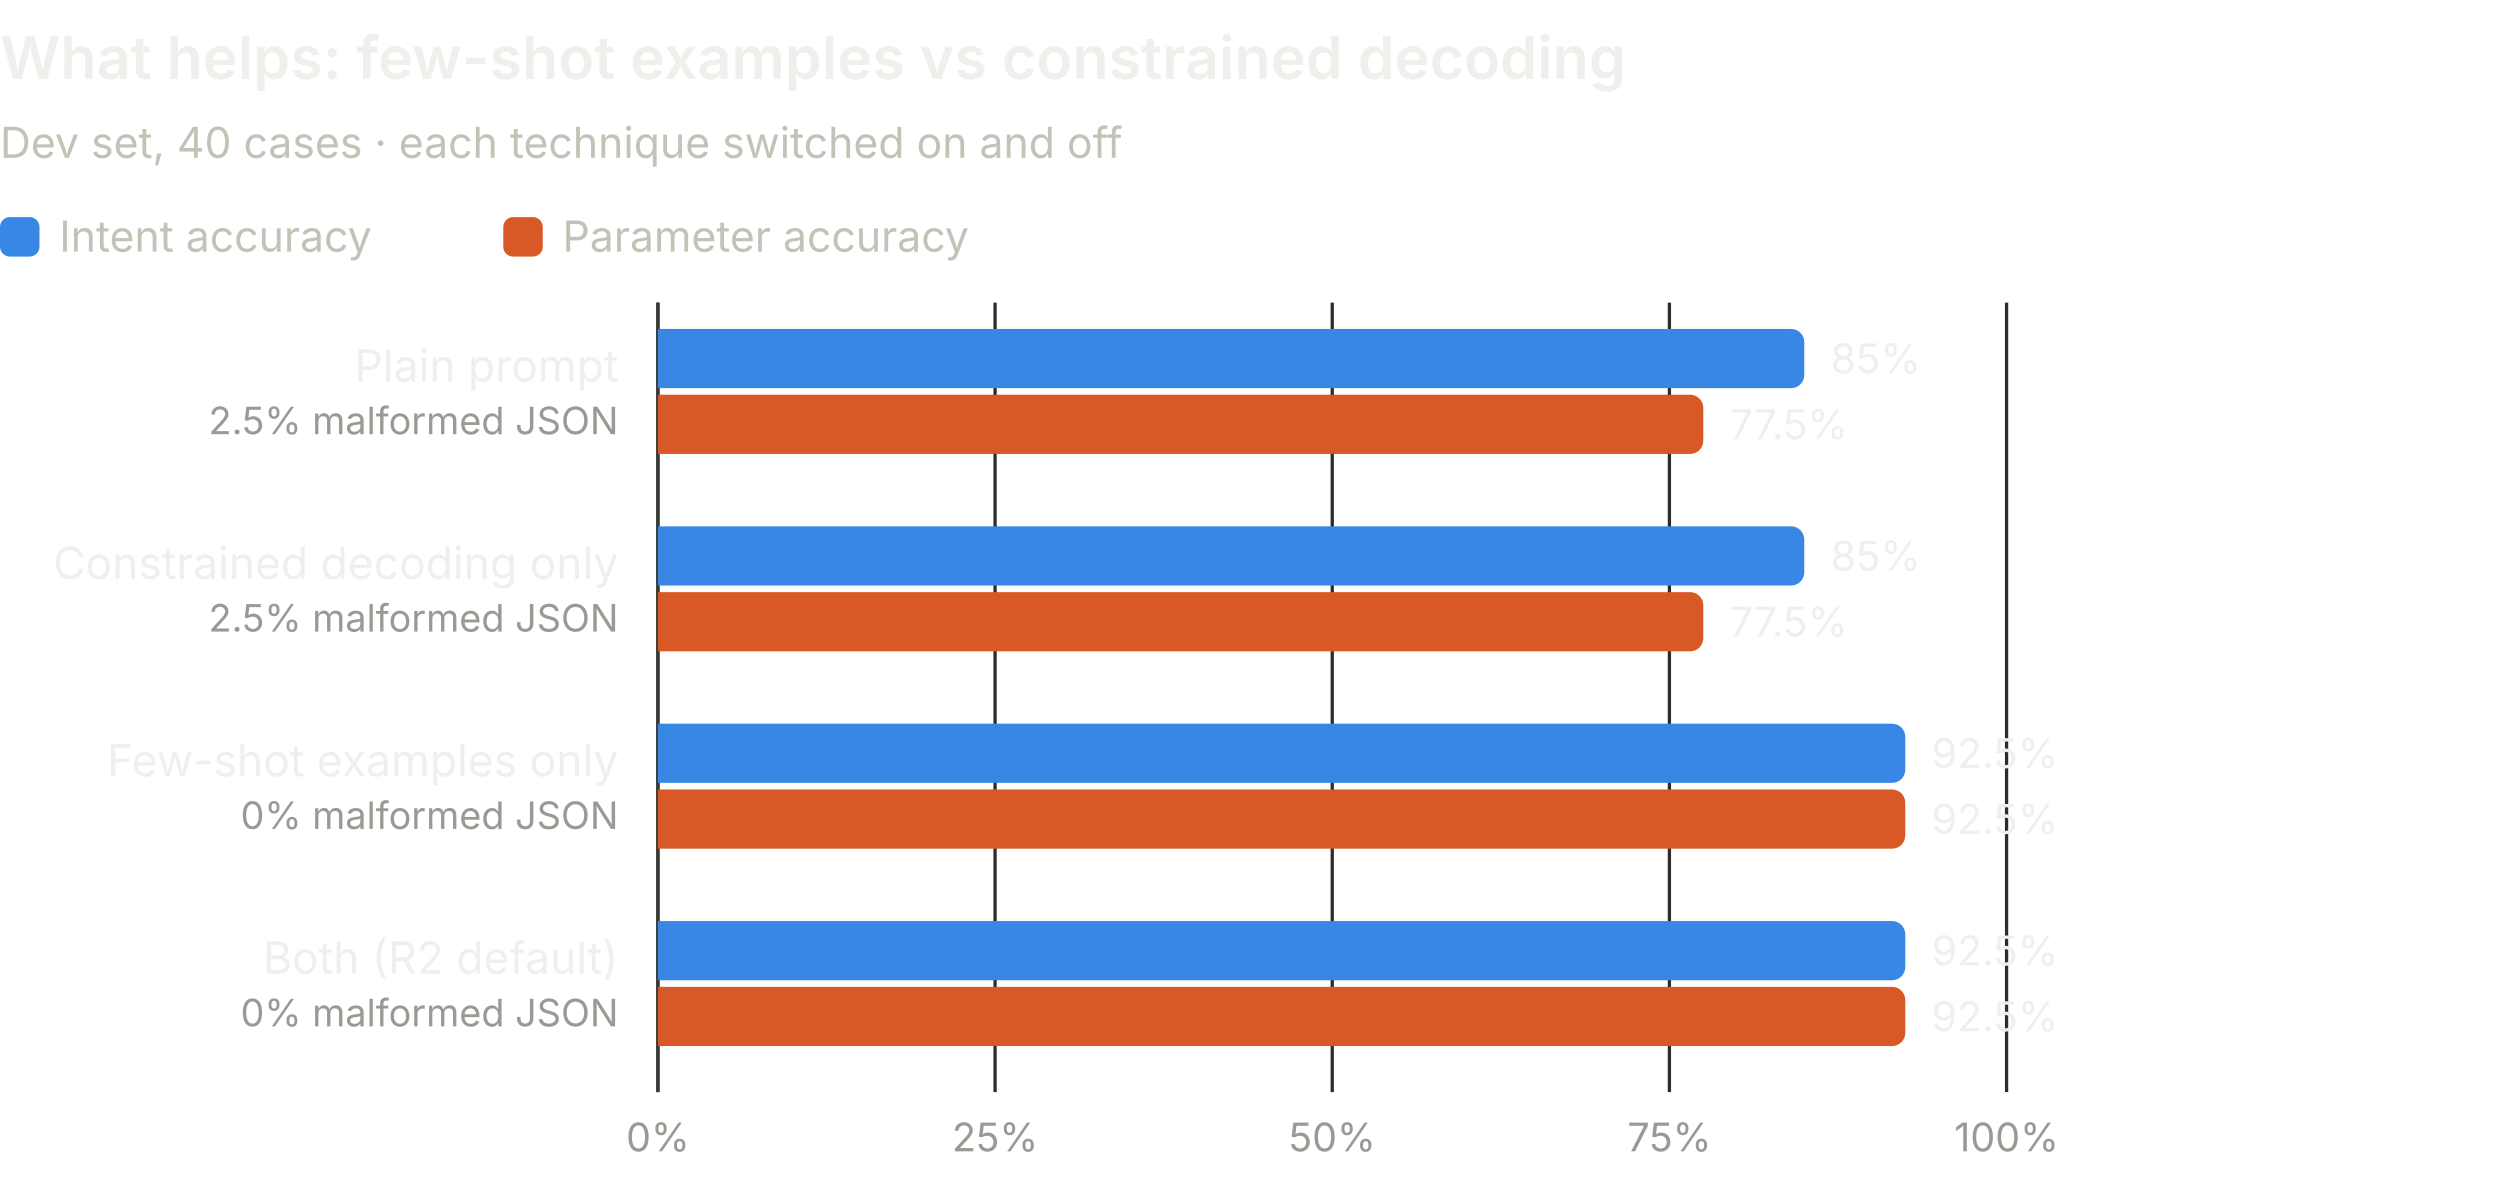
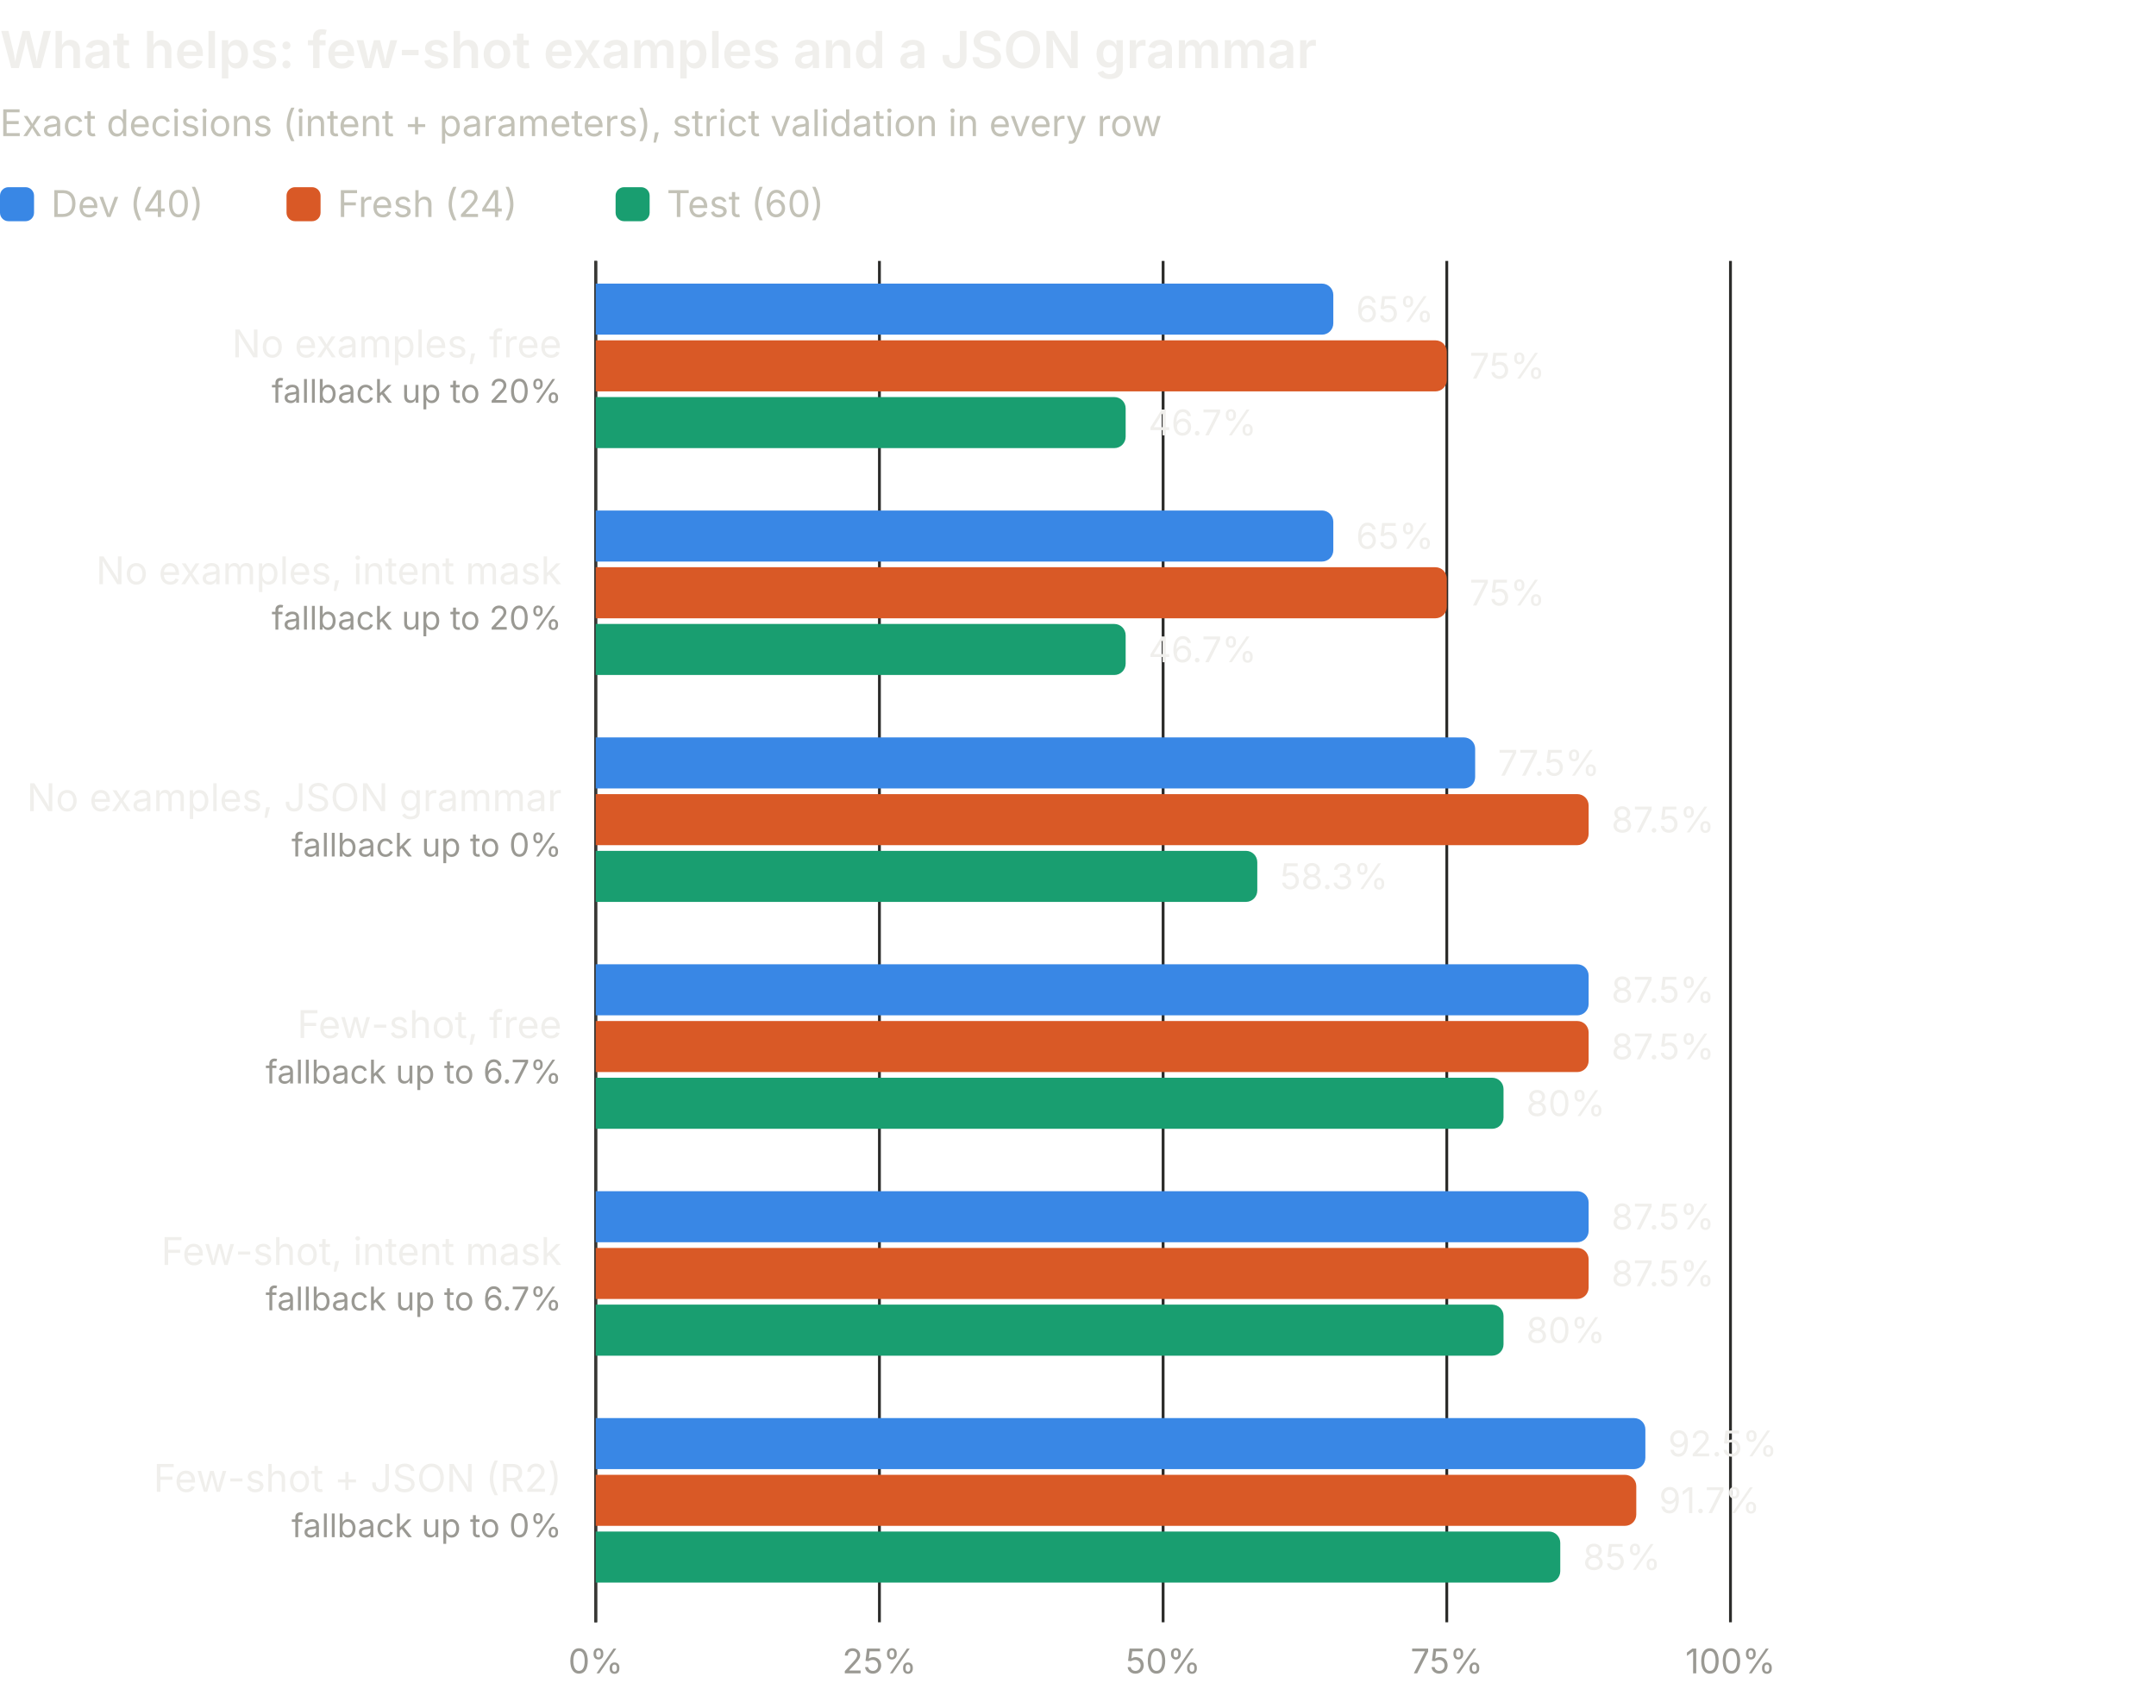
- <svg xmlns="http://www.w3.org/2000/svg" width="760" height="362" viewBox="0 0 760 362" role="img" font-family="-apple-system, BlinkMacSystemFont, 'Segoe UI', Inter, Helvetica, Arial, sans-serif">
-   <text x="0" y="24" font-size="18" font-weight="600" fill="#f0efec">What helps: few-shot examples vs constrained decoding</text>
-   <text x="0" y="48" font-size="13" fill="#c3c2b7">Dev set, 40 cases · each technique switched on and off</text>
+ <svg xmlns="http://www.w3.org/2000/svg" width="760" height="602" viewBox="0 0 760 602" role="img" font-family="-apple-system, BlinkMacSystemFont, 'Segoe UI', Inter, Helvetica, Arial, sans-serif">
+   <text x="0" y="24" font-size="18" font-weight="600" fill="#f0efec">What helps: few-shot examples and a JSON grammar</text>
+   <text x="0" y="48" font-size="13" fill="#c3c2b7">Exact decisions (intent + parameters), strict validation in every row</text>
  <rect x="0" y="66" width="12" height="12" rx="3" fill="#3987e5" />
-   <text x="18" y="76.5" font-size="13" fill="#c3c2b7">Intent accuracy</text>
-   <rect x="153" y="66" width="12" height="12" rx="3" fill="#d95926" />
-   <text x="171" y="76.5" font-size="13" fill="#c3c2b7">Parameter accuracy</text>
-   <line x1="200.0" y1="92" x2="200.0" y2="332" stroke="#2c2c2a" stroke-width="1" />
-   <text x="200.0" y="350" font-size="12" fill="#9a9993" text-anchor="middle" style="font-variant-numeric: tabular-nums">0%</text>
-   <line x1="302.5" y1="92" x2="302.5" y2="332" stroke="#2c2c2a" stroke-width="1" />
-   <text x="302.5" y="350" font-size="12" fill="#9a9993" text-anchor="middle" style="font-variant-numeric: tabular-nums">25%</text>
-   <line x1="405.0" y1="92" x2="405.0" y2="332" stroke="#2c2c2a" stroke-width="1" />
-   <text x="405.0" y="350" font-size="12" fill="#9a9993" text-anchor="middle" style="font-variant-numeric: tabular-nums">50%</text>
-   <line x1="507.5" y1="92" x2="507.5" y2="332" stroke="#2c2c2a" stroke-width="1" />
-   <text x="507.5" y="350" font-size="12" fill="#9a9993" text-anchor="middle" style="font-variant-numeric: tabular-nums">75%</text>
-   <line x1="610.0" y1="92" x2="610.0" y2="332" stroke="#2c2c2a" stroke-width="1" />
-   <text x="610.0" y="350" font-size="12" fill="#9a9993" text-anchor="middle" style="font-variant-numeric: tabular-nums">100%</text>
-   <line x1="200" y1="92" x2="200" y2="332" stroke="#383835" stroke-width="1" />
-   <text x="188" y="116.0" font-size="13.5" fill="#f0efec" text-anchor="end">Plain prompt</text>
-   <text x="188" y="132.0" font-size="11.5" fill="#9a9993" text-anchor="end">2.5% malformed JSON</text>
-   <path d="M200.0,100.0 H544.5 A4,4 0 0 1 548.5,104.0 V114.0 A4,4 0 0 1 544.5,118.0 H200.0 Z" fill="#3987e5" />
-   <text x="556.5" y="113.5" font-size="12.5" fill="#f0efec" style="font-variant-numeric: tabular-nums">85%</text>
-   <path d="M200.0,120.0 H513.8 A4,4 0 0 1 517.8,124.0 V134.0 A4,4 0 0 1 513.8,138.0 H200.0 Z" fill="#d95926" />
-   <text x="525.8" y="133.5" font-size="12.5" fill="#f0efec" style="font-variant-numeric: tabular-nums">77.5%</text>
-   <text x="188" y="176.0" font-size="13.5" fill="#f0efec" text-anchor="end">Constrained decoding only</text>
-   <text x="188" y="192.0" font-size="11.5" fill="#9a9993" text-anchor="end">2.5% malformed JSON</text>
-   <path d="M200.0,160.0 H544.5 A4,4 0 0 1 548.5,164.0 V174.0 A4,4 0 0 1 544.5,178.0 H200.0 Z" fill="#3987e5" />
-   <text x="556.5" y="173.5" font-size="12.5" fill="#f0efec" style="font-variant-numeric: tabular-nums">85%</text>
-   <path d="M200.0,180.0 H513.8 A4,4 0 0 1 517.8,184.0 V194.0 A4,4 0 0 1 513.8,198.0 H200.0 Z" fill="#d95926" />
-   <text x="525.8" y="193.5" font-size="12.5" fill="#f0efec" style="font-variant-numeric: tabular-nums">77.5%</text>
-   <text x="188" y="236.0" font-size="13.5" fill="#f0efec" text-anchor="end">Few-shot examples only</text>
-   <text x="188" y="252.0" font-size="11.5" fill="#9a9993" text-anchor="end">0% malformed JSON</text>
-   <path d="M200.0,220.0 H575.2 A4,4 0 0 1 579.2,224.0 V234.0 A4,4 0 0 1 575.2,238.0 H200.0 Z" fill="#3987e5" />
-   <text x="587.2" y="233.5" font-size="12.5" fill="#f0efec" style="font-variant-numeric: tabular-nums">92.5%</text>
-   <path d="M200.0,240.0 H575.2 A4,4 0 0 1 579.2,244.0 V254.0 A4,4 0 0 1 575.2,258.0 H200.0 Z" fill="#d95926" />
-   <text x="587.2" y="253.5" font-size="12.5" fill="#f0efec" style="font-variant-numeric: tabular-nums">92.5%</text>
-   <text x="188" y="296.0" font-size="13.5" fill="#f0efec" text-anchor="end">Both (R2 default)</text>
-   <text x="188" y="312.0" font-size="11.5" fill="#9a9993" text-anchor="end">0% malformed JSON</text>
-   <path d="M200.0,280.0 H575.2 A4,4 0 0 1 579.2,284.0 V294.0 A4,4 0 0 1 575.2,298.0 H200.0 Z" fill="#3987e5" />
-   <text x="587.2" y="293.5" font-size="12.5" fill="#f0efec" style="font-variant-numeric: tabular-nums">92.5%</text>
-   <path d="M200.0,300.0 H575.2 A4,4 0 0 1 579.2,304.0 V314.0 A4,4 0 0 1 575.2,318.0 H200.0 Z" fill="#d95926" />
-   <text x="587.2" y="313.5" font-size="12.5" fill="#f0efec" style="font-variant-numeric: tabular-nums">92.5%</text>
+   <text x="18" y="76.5" font-size="13" fill="#c3c2b7">Dev (40)</text>
+   <rect x="101" y="66" width="12" height="12" rx="3" fill="#d95926" />
+   <text x="119" y="76.5" font-size="13" fill="#c3c2b7">Fresh (24)</text>
+   <rect x="217" y="66" width="12" height="12" rx="3" fill="#199e70" />
+   <text x="235" y="76.5" font-size="13" fill="#c3c2b7">Test (60)</text>
+   <line x1="210.0" y1="92" x2="210.0" y2="572" stroke="#2c2c2a" stroke-width="1" />
+   <text x="210.0" y="590" font-size="12" fill="#9a9993" text-anchor="middle" style="font-variant-numeric: tabular-nums">0%</text>
+   <line x1="310.0" y1="92" x2="310.0" y2="572" stroke="#2c2c2a" stroke-width="1" />
+   <text x="310.0" y="590" font-size="12" fill="#9a9993" text-anchor="middle" style="font-variant-numeric: tabular-nums">25%</text>
+   <line x1="410.0" y1="92" x2="410.0" y2="572" stroke="#2c2c2a" stroke-width="1" />
+   <text x="410.0" y="590" font-size="12" fill="#9a9993" text-anchor="middle" style="font-variant-numeric: tabular-nums">50%</text>
+   <line x1="510.0" y1="92" x2="510.0" y2="572" stroke="#2c2c2a" stroke-width="1" />
+   <text x="510.0" y="590" font-size="12" fill="#9a9993" text-anchor="middle" style="font-variant-numeric: tabular-nums">75%</text>
+   <line x1="610.0" y1="92" x2="610.0" y2="572" stroke="#2c2c2a" stroke-width="1" />
+   <text x="610.0" y="590" font-size="12" fill="#9a9993" text-anchor="middle" style="font-variant-numeric: tabular-nums">100%</text>
+   <line x1="210" y1="92" x2="210" y2="572" stroke="#383835" stroke-width="1" />
+   <text x="198" y="126.0" font-size="13.5" fill="#f0efec" text-anchor="end">No examples, free</text>
+   <text x="198" y="142.0" font-size="11.5" fill="#9a9993" text-anchor="end">fallback up to 20%</text>
+   <path d="M210.0,100.0 H466.0 A4,4 0 0 1 470.0,104.0 V114.0 A4,4 0 0 1 466.0,118.0 H210.0 Z" fill="#3987e5" />
+   <text x="478.0" y="113.5" font-size="12.5" fill="#f0efec" style="font-variant-numeric: tabular-nums">65%</text>
+   <path d="M210.0,120.0 H506.0 A4,4 0 0 1 510.0,124.0 V134.0 A4,4 0 0 1 506.0,138.0 H210.0 Z" fill="#d95926" />
+   <text x="518.0" y="133.5" font-size="12.5" fill="#f0efec" style="font-variant-numeric: tabular-nums">75%</text>
+   <path d="M210.0,140.0 H392.8 A4,4 0 0 1 396.8,144.0 V154.0 A4,4 0 0 1 392.8,158.0 H210.0 Z" fill="#199e70" />
+   <text x="404.8" y="153.5" font-size="12.5" fill="#f0efec" style="font-variant-numeric: tabular-nums">46.7%</text>
+   <text x="198" y="206.0" font-size="13.5" fill="#f0efec" text-anchor="end">No examples, intent mask</text>
+   <text x="198" y="222.0" font-size="11.5" fill="#9a9993" text-anchor="end">fallback up to 20%</text>
+   <path d="M210.0,180.0 H466.0 A4,4 0 0 1 470.0,184.0 V194.0 A4,4 0 0 1 466.0,198.0 H210.0 Z" fill="#3987e5" />
+   <text x="478.0" y="193.5" font-size="12.5" fill="#f0efec" style="font-variant-numeric: tabular-nums">65%</text>
+   <path d="M210.0,200.0 H506.0 A4,4 0 0 1 510.0,204.0 V214.0 A4,4 0 0 1 506.0,218.0 H210.0 Z" fill="#d95926" />
+   <text x="518.0" y="213.5" font-size="12.5" fill="#f0efec" style="font-variant-numeric: tabular-nums">75%</text>
+   <path d="M210.0,220.0 H392.8 A4,4 0 0 1 396.8,224.0 V234.0 A4,4 0 0 1 392.8,238.0 H210.0 Z" fill="#199e70" />
+   <text x="404.8" y="233.5" font-size="12.5" fill="#f0efec" style="font-variant-numeric: tabular-nums">46.7%</text>
+   <text x="198" y="286.0" font-size="13.5" fill="#f0efec" text-anchor="end">No examples, JSON grammar</text>
+   <text x="198" y="302.0" font-size="11.5" fill="#9a9993" text-anchor="end">fallback up to 0%</text>
+   <path d="M210.0,260.0 H516.0 A4,4 0 0 1 520.0,264.0 V274.0 A4,4 0 0 1 516.0,278.0 H210.0 Z" fill="#3987e5" />
+   <text x="528.0" y="273.5" font-size="12.5" fill="#f0efec" style="font-variant-numeric: tabular-nums">77.5%</text>
+   <path d="M210.0,280.0 H556.0 A4,4 0 0 1 560.0,284.0 V294.0 A4,4 0 0 1 556.0,298.0 H210.0 Z" fill="#d95926" />
+   <text x="568.0" y="293.5" font-size="12.5" fill="#f0efec" style="font-variant-numeric: tabular-nums">87.5%</text>
+   <path d="M210.0,300.0 H439.2 A4,4 0 0 1 443.2,304.0 V314.0 A4,4 0 0 1 439.2,318.0 H210.0 Z" fill="#199e70" />
+   <text x="451.2" y="313.5" font-size="12.5" fill="#f0efec" style="font-variant-numeric: tabular-nums">58.3%</text>
+   <text x="198" y="366.0" font-size="13.5" fill="#f0efec" text-anchor="end">Few-shot, free</text>
+   <text x="198" y="382.0" font-size="11.5" fill="#9a9993" text-anchor="end">fallback up to 6.7%</text>
+   <path d="M210.0,340.0 H556.0 A4,4 0 0 1 560.0,344.0 V354.0 A4,4 0 0 1 556.0,358.0 H210.0 Z" fill="#3987e5" />
+   <text x="568.0" y="353.5" font-size="12.5" fill="#f0efec" style="font-variant-numeric: tabular-nums">87.5%</text>
+   <path d="M210.0,360.0 H556.0 A4,4 0 0 1 560.0,364.0 V374.0 A4,4 0 0 1 556.0,378.0 H210.0 Z" fill="#d95926" />
+   <text x="568.0" y="373.5" font-size="12.5" fill="#f0efec" style="font-variant-numeric: tabular-nums">87.5%</text>
+   <path d="M210.0,380.0 H526.0 A4,4 0 0 1 530.0,384.0 V394.0 A4,4 0 0 1 526.0,398.0 H210.0 Z" fill="#199e70" />
+   <text x="538.0" y="393.5" font-size="12.5" fill="#f0efec" style="font-variant-numeric: tabular-nums">80%</text>
+   <text x="198" y="446.0" font-size="13.5" fill="#f0efec" text-anchor="end">Few-shot, intent mask</text>
+   <text x="198" y="462.0" font-size="11.5" fill="#9a9993" text-anchor="end">fallback up to 6.7%</text>
+   <path d="M210.0,420.0 H556.0 A4,4 0 0 1 560.0,424.0 V434.0 A4,4 0 0 1 556.0,438.0 H210.0 Z" fill="#3987e5" />
+   <text x="568.0" y="433.5" font-size="12.5" fill="#f0efec" style="font-variant-numeric: tabular-nums">87.5%</text>
+   <path d="M210.0,440.0 H556.0 A4,4 0 0 1 560.0,444.0 V454.0 A4,4 0 0 1 556.0,458.0 H210.0 Z" fill="#d95926" />
+   <text x="568.0" y="453.5" font-size="12.5" fill="#f0efec" style="font-variant-numeric: tabular-nums">87.5%</text>
+   <path d="M210.0,460.0 H526.0 A4,4 0 0 1 530.0,464.0 V474.0 A4,4 0 0 1 526.0,478.0 H210.0 Z" fill="#199e70" />
+   <text x="538.0" y="473.5" font-size="12.5" fill="#f0efec" style="font-variant-numeric: tabular-nums">80%</text>
+   <text x="198" y="526.0" font-size="13.5" fill="#f0efec" text-anchor="end">Few-shot + JSON (R2)</text>
+   <text x="198" y="542.0" font-size="11.5" fill="#9a9993" text-anchor="end">fallback up to 0%</text>
+   <path d="M210.0,500.0 H576.0 A4,4 0 0 1 580.0,504.0 V514.0 A4,4 0 0 1 576.0,518.0 H210.0 Z" fill="#3987e5" />
+   <text x="588.0" y="513.5" font-size="12.5" fill="#f0efec" style="font-variant-numeric: tabular-nums">92.5%</text>
+   <path d="M210.0,520.0 H572.8 A4,4 0 0 1 576.8,524.0 V534.0 A4,4 0 0 1 572.8,538.0 H210.0 Z" fill="#d95926" />
+   <text x="584.8" y="533.5" font-size="12.5" fill="#f0efec" style="font-variant-numeric: tabular-nums">91.7%</text>
+   <path d="M210.0,540.0 H546.0 A4,4 0 0 1 550.0,544.0 V554.0 A4,4 0 0 1 546.0,558.0 H210.0 Z" fill="#199e70" />
+   <text x="558.0" y="553.5" font-size="12.5" fill="#f0efec" style="font-variant-numeric: tabular-nums">85%</text>
</svg>
